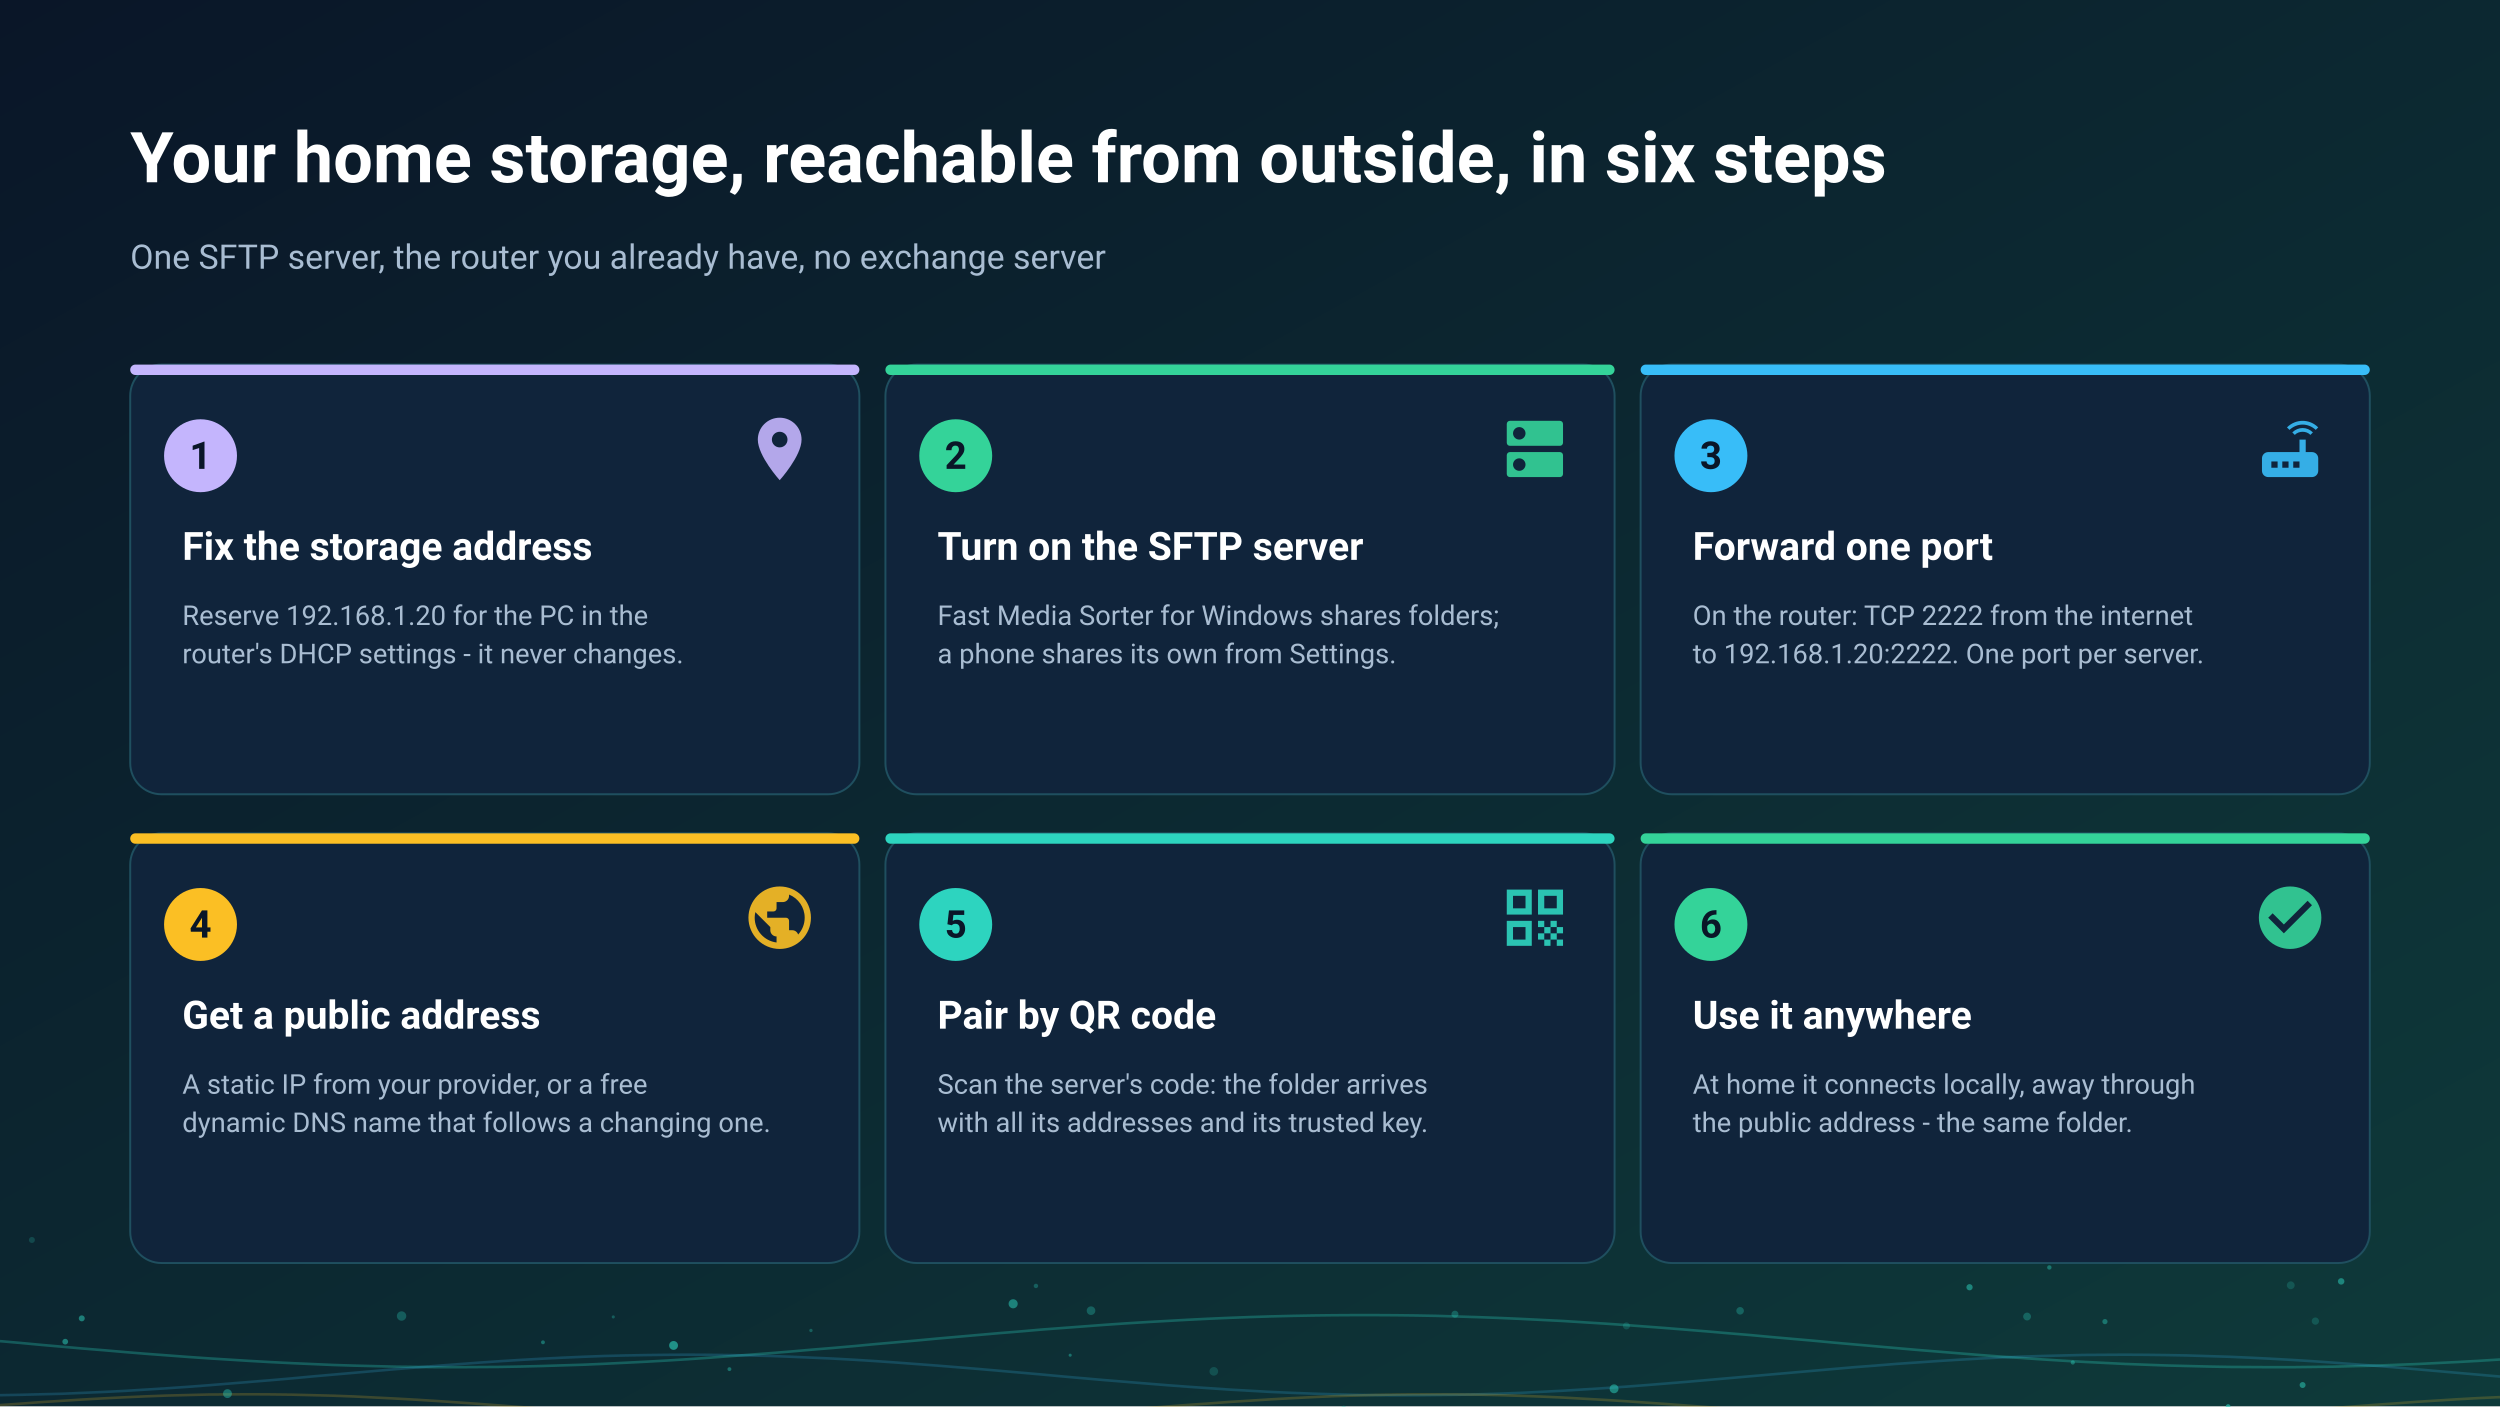
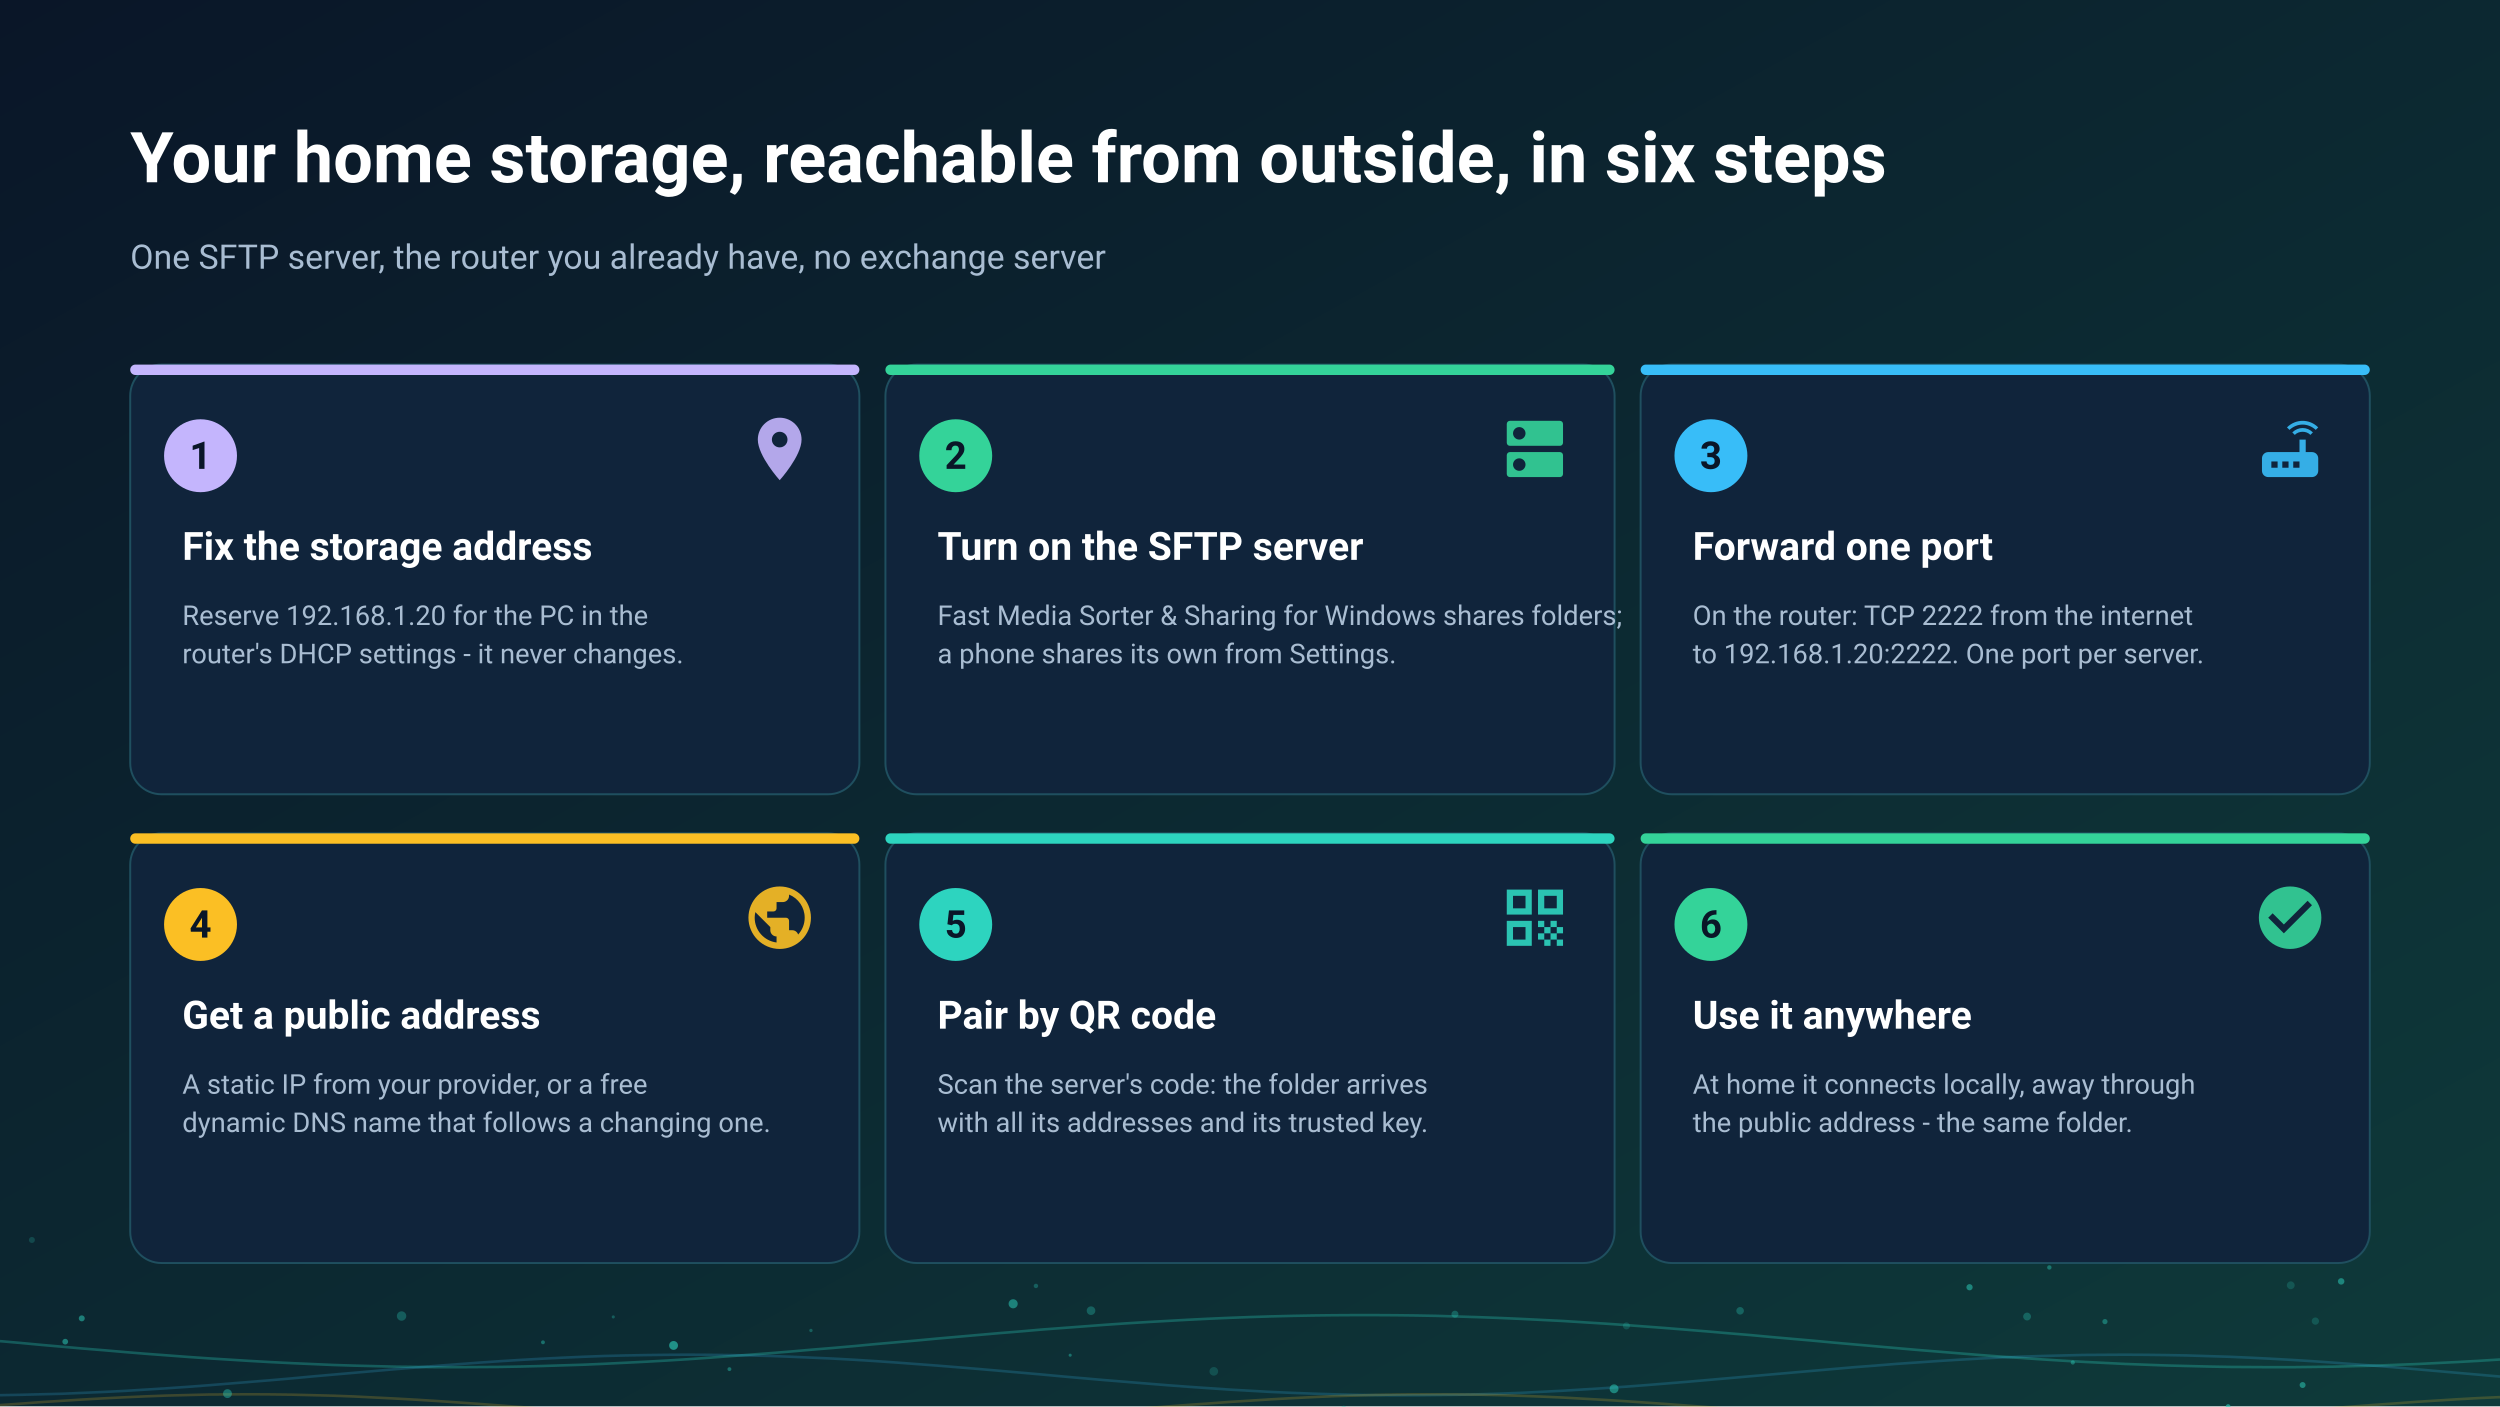
<svg xmlns="http://www.w3.org/2000/svg" viewBox="0 0 1920 1080" width="1920" height="1080" role="img" aria-labelledby="t d" lang="en">
  <defs>
    <marker id="arr-control" viewBox="0 0 10 10" refX="8.5" refY="5" markerWidth="7" markerHeight="7" orient="auto">
      <path d="M0 0L10 5L0 10z" fill="#38bdf8" />
    </marker>
    <marker id="arr-control-s" viewBox="0 0 10 10" refX="1.5" refY="5" markerWidth="7" markerHeight="7" orient="auto">
      <path d="M10 0L0 5L10 10z" fill="#38bdf8" />
    </marker>
    <marker id="arr-tunnel" viewBox="0 0 10 10" refX="8.5" refY="5" markerWidth="7" markerHeight="7" orient="auto">
      <path d="M0 0L10 5L0 10z" fill="#34d399" />
    </marker>
    <marker id="arr-tunnel-s" viewBox="0 0 10 10" refX="1.5" refY="5" markerWidth="7" markerHeight="7" orient="auto">
      <path d="M10 0L0 5L10 10z" fill="#34d399" />
    </marker>
    <marker id="arr-media" viewBox="0 0 10 10" refX="8.5" refY="5" markerWidth="7" markerHeight="7" orient="auto">
      <path d="M0 0L10 5L0 10z" fill="#fbbf24" />
    </marker>
    <marker id="arr-media-s" viewBox="0 0 10 10" refX="1.5" refY="5" markerWidth="7" markerHeight="7" orient="auto">
      <path d="M10 0L0 5L10 10z" fill="#fbbf24" />
    </marker>
    <marker id="arr-lan" viewBox="0 0 10 10" refX="8.5" refY="5" markerWidth="7" markerHeight="7" orient="auto">
      <path d="M0 0L10 5L0 10z" fill="#c4b5fd" />
    </marker>
    <marker id="arr-lan-s" viewBox="0 0 10 10" refX="1.5" refY="5" markerWidth="7" markerHeight="7" orient="auto">
      <path d="M10 0L0 5L10 10z" fill="#c4b5fd" />
    </marker>
    <marker id="arr-danger" viewBox="0 0 10 10" refX="8.5" refY="5" markerWidth="7" markerHeight="7" orient="auto">
      <path d="M0 0L10 5L0 10z" fill="#fca5a5" />
    </marker>
    <marker id="arr-danger-s" viewBox="0 0 10 10" refX="1.5" refY="5" markerWidth="7" markerHeight="7" orient="auto">
      <path d="M10 0L0 5L10 10z" fill="#fca5a5" />
    </marker>
    <marker id="arr-server" viewBox="0 0 10 10" refX="8.5" refY="5" markerWidth="7" markerHeight="7" orient="auto">
      <path d="M0 0L10 5L0 10z" fill="#2dd4bf" />
    </marker>
    <marker id="arr-server-s" viewBox="0 0 10 10" refX="1.5" refY="5" markerWidth="7" markerHeight="7" orient="auto">
      <path d="M10 0L0 5L10 10z" fill="#2dd4bf" />
    </marker>
    <marker id="arr-muted" viewBox="0 0 10 10" refX="8.5" refY="5" markerWidth="7" markerHeight="7" orient="auto">
      <path d="M0 0L10 5L0 10z" fill="#a9bdd2" />
    </marker>
    <marker id="arr-muted-s" viewBox="0 0 10 10" refX="1.5" refY="5" markerWidth="7" markerHeight="7" orient="auto">
      <path d="M10 0L0 5L10 10z" fill="#a9bdd2" />
    </marker>
    <marker id="arr-text" viewBox="0 0 10 10" refX="8.5" refY="5" markerWidth="7" markerHeight="7" orient="auto">
      <path d="M0 0L10 5L0 10z" fill="#ffffff" />
    </marker>
    <marker id="arr-text-s" viewBox="0 0 10 10" refX="1.5" refY="5" markerWidth="7" markerHeight="7" orient="auto">
      <path d="M10 0L0 5L10 10z" fill="#ffffff" />
    </marker>
    <filter id="soft" x="-20%" y="-20%" width="140%" height="140%">
      <feDropShadow dx="0" dy="4" stdDeviation="8" flood-color="#000" flood-opacity="0.18" />
    </filter>
    <filter id="glow" x="-50%" y="-50%" width="200%" height="200%">
      <feGaussianBlur stdDeviation="14" />
    </filter>
    <linearGradient id="bgGrad" x1="0" y1="0" x2="1" y2="1">
      <stop offset="0" stop-color="#0a1628" />
      <stop offset="1" stop-color="#0e3a3a" />
    </linearGradient>
    <radialGradient id="hub" cx="0.5" cy="0.5" r="0.5">
      <stop offset="0" stop-color="#2dd4bf" stop-opacity="0.55" />
      <stop offset="1" stop-color="#2dd4bf" stop-opacity="0" />
    </radialGradient>
  </defs>
  <rect width="1920" height="1080" fill="url(#bgGrad)" />
  <g aria-hidden="true">
    <polyline points="0 1030 16 1031.4 32 1032.9 48 1034.3 64 1035.7 80 1037 96 1038.4 112 1039.7 128 1040.9 144 1042.1 160 1043.2 176 1044.2 192 1045.2 208 1046.1 224 1046.9 240 1047.6 256 1048.3 272 1048.8 288 1049.2 304 1049.6 320 1049.8 336 1050 352 1050 368 1049.9 384 1049.8 400 1049.5 416 1049.1 432 1048.6 448 1048.1 464 1047.4 480 1046.6 496 1045.8 512 1044.9 528 1043.9 544 1042.8 560 1041.6 576 1040.4 592 1039.2 608 1037.9 624 1036.5 640 1035.2 656 1033.8 672 1032.3 688 1030.9 704 1029.5 720 1028 736 1026.6 752 1025.2 768 1023.8 784 1022.5 800 1021.1 816 1019.9 832 1018.7 848 1017.5 864 1016.4 880 1015.4 896 1014.5 912 1013.6 928 1012.8 944 1012.1 960 1011.5 976 1011 992 1010.6 1008 1010.3 1024 1010.1 1040 1010 1056 1010 1072 1010.1 1088 1010.3 1104 1010.6 1120 1011.1 1136 1011.6 1152 1012.2 1168 1012.9 1184 1013.7 1200 1014.5 1216 1015.5 1232 1016.5 1248 1017.6 1264 1018.8 1280 1020 1296 1021.3 1312 1022.6 1328 1024 1344 1025.3 1360 1026.8 1376 1028.2 1392 1029.6 1408 1031.1 1424 1032.5 1440 1033.9 1456 1035.3 1472 1036.7 1488 1038 1504 1039.3 1520 1040.6 1536 1041.8 1552 1042.9 1568 1044 1584 1045 1600 1045.9 1616 1046.7 1632 1047.5 1648 1048.1 1664 1048.7 1680 1049.1 1696 1049.5 1712 1049.8 1728 1049.9 1744 1050 1760 1050 1776 1049.8 1792 1049.6 1808 1049.2 1824 1048.8 1840 1048.2 1856 1047.6 1872 1046.8 1888 1046 1904 1045.1 1920 1044.1" fill="none" stroke="#2dd4bf" stroke-width="2" opacity="0.3" />
    <polyline points="0 1071.5 16 1071.2 32 1070.8 48 1070.4 64 1069.7 80 1069 96 1068.2 112 1067.2 128 1066.2 144 1065.1 160 1063.9 176 1062.6 192 1061.3 208 1060 224 1058.6 240 1057.1 256 1055.7 272 1054.3 288 1052.9 304 1051.5 320 1050.2 336 1048.9 352 1047.7 368 1046.5 384 1045.4 400 1044.4 416 1043.5 432 1042.7 448 1042 464 1041.4 480 1041 496 1040.7 512 1040.5 528 1040.4 544 1040.5 560 1040.7 576 1041 592 1041.4 608 1042 624 1042.7 640 1043.4 656 1044.3 672 1045.3 688 1046.4 704 1047.6 720 1048.8 736 1050.1 752 1051.4 768 1052.8 784 1054.2 800 1055.6 816 1057.1 832 1058.5 848 1059.9 864 1061.2 880 1062.5 896 1063.8 912 1065 928 1066.1 944 1067.2 960 1068.1 976 1069 992 1069.7 1008 1070.3 1024 1070.8 1040 1071.2 1056 1071.5 1072 1071.6 1088 1071.6 1104 1071.4 1120 1071.2 1136 1070.8 1152 1070.3 1168 1069.7 1184 1068.9 1200 1068.1 1216 1067.1 1232 1066.1 1248 1065 1264 1063.8 1280 1062.5 1296 1061.2 1312 1059.8 1328 1058.4 1344 1057 1360 1055.6 1376 1054.2 1392 1052.8 1408 1051.4 1424 1050 1440 1048.8 1456 1047.5 1472 1046.4 1488 1045.3 1504 1044.3 1520 1043.4 1536 1042.6 1552 1041.9 1568 1041.4 1584 1041 1600 1040.6 1616 1040.5 1632 1040.4 1648 1040.5 1664 1040.7 1680 1041 1696 1041.5 1712 1042 1728 1042.7 1744 1043.5 1760 1044.4 1776 1045.4 1792 1046.5 1808 1047.7 1824 1048.9 1840 1050.2 1856 1051.6 1872 1053 1888 1054.4 1904 1055.8 1920 1057.2" fill="none" stroke="#38bdf8" stroke-width="2" opacity="0.2" />
    <polyline points="0 1079.1 16 1078 32 1076.8 48 1075.8 64 1074.8 80 1073.9 96 1073.1 112 1072.4 128 1071.8 144 1071.4 160 1071 176 1070.9 192 1070.8 208 1070.9 224 1071.1 240 1071.5 256 1071.9 272 1072.5 288 1073.3 304 1074.1 320 1075 336 1076 352 1077.1 368 1078.2 384 1079.4 400 1080.6 416 1081.9 432 1083.1 448 1084.3 464 1085.5 480 1086.7 496 1087.8 512 1088.8 528 1089.7 544 1090.6 560 1091.3 576 1091.9 592 1092.4 608 1092.8 624 1093.1 640 1093.2 656 1093.2 672 1093 688 1092.7 704 1092.3 720 1091.8 736 1091.1 752 1090.3 768 1089.4 784 1088.5 800 1087.4 816 1086.3 832 1085.1 848 1083.9 864 1082.7 880 1081.5 896 1080.2 912 1079 928 1077.9 944 1076.7 960 1075.7 976 1074.7 992 1073.8 1008 1073 1024 1072.3 1040 1071.8 1056 1071.3 1072 1071 1088 1070.8 1104 1070.8 1120 1070.9 1136 1071.1 1152 1071.5 1168 1072 1184 1072.6 1200 1073.3 1216 1074.2 1232 1075.1 1248 1076.1 1264 1077.2 1280 1078.3 1296 1079.5 1312 1080.7 1328 1082 1344 1083.2 1360 1084.4 1376 1085.6 1392 1086.8 1408 1087.8 1424 1088.9 1440 1089.8 1456 1090.6 1472 1091.4 1488 1092 1504 1092.5 1520 1092.9 1536 1093.1 1552 1093.2 1568 1093.2 1584 1093 1600 1092.7 1616 1092.3 1632 1091.7 1648 1091 1664 1090.2 1680 1089.4 1696 1088.4 1712 1087.3 1728 1086.2 1744 1085 1760 1083.8 1776 1082.6 1792 1081.4 1808 1080.1 1824 1078.9 1840 1077.8 1856 1076.6 1872 1075.6 1888 1074.6 1904 1073.7 1920 1073" fill="none" stroke="#fbbf24" stroke-width="2" opacity="0.2" />
    <circle cx="821.9" cy="1040.8" r="1.2" fill="#2dd4bf" stroke="none" stroke-width="2" opacity="0.4" />
    <circle cx="517.3" cy="1033.3" r="3.4" fill="#2dd4bf" stroke="none" stroke-width="2" opacity="0.6" />
    <circle cx="174.7" cy="1070.3" r="3.4" fill="#2dd4bf" stroke="none" stroke-width="2" opacity="0.4" />
    <circle cx="1573.9" cy="973.4" r="1.7" fill="#2dd4bf" stroke="none" stroke-width="2" opacity="0.4" />
    <circle cx="1239.6" cy="1066.6" r="3.4" fill="#2dd4bf" stroke="none" stroke-width="2" opacity="0.5" />
    <circle cx="24.5" cy="952.3" r="2.3" fill="#2dd4bf" stroke="none" stroke-width="2" opacity="0.2" />
    <circle cx="1117.4" cy="1009.3" r="2.7" fill="#2dd4bf" stroke="none" stroke-width="2" opacity="0.3" />
    <circle cx="62.8" cy="1012.5" r="2.3" fill="#2dd4bf" stroke="none" stroke-width="2" opacity="0.5" />
    <circle cx="1759.3" cy="987.1" r="3" fill="#2dd4bf" stroke="none" stroke-width="2" opacity="0.2" />
    <circle cx="932.2" cy="1053.2" r="3.3" fill="#2dd4bf" stroke="none" stroke-width="2" opacity="0.2" />
    <circle cx="795.6" cy="987.6" r="1.7" fill="#2dd4bf" stroke="none" stroke-width="2" opacity="0.3" />
    <circle cx="1252.3" cy="1098.5" r="2" fill="#2dd4bf" stroke="none" stroke-width="2" opacity="0.4" />
    <circle cx="50.1" cy="1030.4" r="2.2" fill="#2dd4bf" stroke="none" stroke-width="2" opacity="0.5" />
    <circle cx="308.4" cy="1010.7" r="3.6" fill="#2dd4bf" stroke="none" stroke-width="2" opacity="0.3" />
    <circle cx="1814.7" cy="1134.1" r="3.3" fill="#2dd4bf" stroke="none" stroke-width="2" opacity="0.6" />
    <circle cx="1444" cy="1088.4" r="3.4" fill="#2dd4bf" stroke="none" stroke-width="2" opacity="0.5" />
    <circle cx="158.9" cy="961.7" r="2.5" fill="#2dd4bf" stroke="none" stroke-width="2" opacity="0.4" />
    <circle cx="703.7" cy="968.4" r="1.4" fill="#2dd4bf" stroke="none" stroke-width="2" opacity="0.2" />
    <circle cx="1326.6" cy="1127.7" r="2" fill="#2dd4bf" stroke="none" stroke-width="2" opacity="0.5" />
    <circle cx="1512.6" cy="988.6" r="2.4" fill="#2dd4bf" stroke="none" stroke-width="2" opacity="0.5" />
    <circle cx="1758.3" cy="956.2" r="1.6" fill="#2dd4bf" stroke="none" stroke-width="2" opacity="0.4" />
    <circle cx="1677.4" cy="1101.6" r="2.7" fill="#2dd4bf" stroke="none" stroke-width="2" opacity="0.4" />
    <circle cx="417" cy="1030.9" r="1.5" fill="#2dd4bf" stroke="none" stroke-width="2" opacity="0.4" />
    <circle cx="1185.3" cy="1144.6" r="1.8" fill="#2dd4bf" stroke="none" stroke-width="2" opacity="0.5" />
    <circle cx="560.2" cy="1051.5" r="1.5" fill="#2dd4bf" stroke="none" stroke-width="2" opacity="0.4" />
    <circle cx="274.7" cy="1114.6" r="1.6" fill="#2dd4bf" stroke="none" stroke-width="2" opacity="0.6" />
    <circle cx="471" cy="1011.4" r="1.2" fill="#2dd4bf" stroke="none" stroke-width="2" opacity="0.3" />
    <circle cx="1798" cy="984.1" r="2.5" fill="#2dd4bf" stroke="none" stroke-width="2" opacity="0.5" />
    <circle cx="686.7" cy="947.9" r="1.1" fill="#2dd4bf" stroke="none" stroke-width="2" opacity="0.5" />
    <circle cx="837.9" cy="1006.6" r="3.3" fill="#2dd4bf" stroke="none" stroke-width="2" opacity="0.3" />
    <circle cx="835.5" cy="1156.2" r="2" fill="#2dd4bf" stroke="none" stroke-width="2" opacity="0.6" />
    <circle cx="1768.4" cy="1063.7" r="2.3" fill="#2dd4bf" stroke="none" stroke-width="2" opacity="0.5" />
    <circle cx="1032" cy="1081.9" r="2.3" fill="#2dd4bf" stroke="none" stroke-width="2" opacity="0.3" />
    <circle cx="22.7" cy="1153.6" r="2.9" fill="#2dd4bf" stroke="none" stroke-width="2" opacity="0.2" />
    <circle cx="1616.6" cy="1015" r="2" fill="#2dd4bf" stroke="none" stroke-width="2" opacity="0.4" />
    <circle cx="1249.1" cy="1018.3" r="2.7" fill="#2dd4bf" stroke="none" stroke-width="2" opacity="0.2" />
    <circle cx="1591.9" cy="1046.4" r="1.6" fill="#2dd4bf" stroke="none" stroke-width="2" opacity="0.4" />
    <circle cx="1711.2" cy="1080.2" r="1.8" fill="#2dd4bf" stroke="none" stroke-width="2" opacity="0.6" />
    <circle cx="1187.8" cy="1129.5" r="1.3" fill="#2dd4bf" stroke="none" stroke-width="2" opacity="0.2" />
    <circle cx="778.1" cy="1001.3" r="3.5" fill="#2dd4bf" stroke="none" stroke-width="2" opacity="0.5" />
    <circle cx="1556.8" cy="1011.1" r="3" fill="#2dd4bf" stroke="none" stroke-width="2" opacity="0.3" />
    <circle cx="1336.4" cy="1006.7" r="2.9" fill="#2dd4bf" stroke="none" stroke-width="2" opacity="0.3" />
    <circle cx="609.2" cy="1141.6" r="3.2" fill="#2dd4bf" stroke="none" stroke-width="2" opacity="0.2" />
    <circle cx="1778.2" cy="1014.6" r="2.8" fill="#2dd4bf" stroke="none" stroke-width="2" opacity="0.2" />
    <circle cx="622.8" cy="1021.8" r="1.3" fill="#2dd4bf" stroke="none" stroke-width="2" opacity="0.3" />
    <circle cx="607.6" cy="1145.1" r="3.3" fill="#2dd4bf" stroke="none" stroke-width="2" opacity="0.6" />
  </g>
  <text x="100" y="140" font-family="'Segoe UI', Roboto, 'Noto Sans', 'Helvetica Neue', Arial, sans-serif" font-size="54" font-weight="700" fill="#ffffff" text-anchor="start">
    <tspan x="100" dy="0">Your home storage, reachable from outside, in six steps</tspan>
  </text>
  <text x="100" y="206.4" font-family="'Segoe UI', Roboto, 'Noto Sans', 'Helvetica Neue', Arial, sans-serif" font-size="26" font-weight="400" fill="#a9bdd2" text-anchor="start">
    <tspan x="100" dy="0">One SFTP server, the router you already have, no exchange server</tspan>
  </text>
  <rect x="100" y="280" width="560" height="330" rx="24" fill="#10243b" stroke="#1f4f5f" stroke-width="1.5" />
  <rect x="100" y="280" width="560" height="8" rx="4" fill="#c4b5fd" stroke="none" stroke-width="1.5" />
  <circle cx="154" cy="350" r="28" fill="#c4b5fd" stroke="none" stroke-width="2" />
  <text x="154" y="360.1" font-family="'Segoe UI', Roboto, 'Noto Sans', 'Helvetica Neue', Arial, sans-serif" font-size="29.4" font-weight="700" fill="#0a1628" text-anchor="middle">
    <tspan x="154" dy="0">1</tspan>
  </text>
  <g transform="translate(570 316) scale(2.4)" opacity="0.9">
    <path d="M12 2C8.13 2 5 5.13 5 9c0 5.25 7 13 7 13s7-7.75 7-13c0-3.87-3.13-7-7-7zm0 9.5c-1.38 0-2.5-1.12-2.5-2.5s1.12-2.5 2.5-2.5 2.5 1.12 2.5 2.5-1.12 2.5-2.5 2.5z" fill="#c4b5fd" />
  </g>
  <text x="140" y="430" font-family="'Segoe UI', Roboto, 'Noto Sans', 'Helvetica Neue', Arial, sans-serif" font-size="30" font-weight="700" fill="#ffffff" text-anchor="start">
    <tspan x="140" dy="0">Fix the storage address</tspan>
  </text>
  <text x="140" y="480" font-family="'Segoe UI', Roboto, 'Noto Sans', 'Helvetica Neue', Arial, sans-serif" font-size="21" font-weight="400" fill="#a9bdd2" text-anchor="start">
    <tspan x="140" dy="0">Reserve 192.168.1.20 for the PC in the</tspan>
    <tspan x="140" dy="29.4">router's DHCP settings - it never changes.</tspan>
  </text>
  <rect x="680" y="280" width="560" height="330" rx="24" fill="#10243b" stroke="#1f4f5f" stroke-width="1.5" />
  <rect x="680" y="280" width="560" height="8" rx="4" fill="#34d399" stroke="none" stroke-width="1.5" />
  <circle cx="734" cy="350" r="28" fill="#34d399" stroke="none" stroke-width="2" />
  <text x="734" y="360.1" font-family="'Segoe UI', Roboto, 'Noto Sans', 'Helvetica Neue', Arial, sans-serif" font-size="29.4" font-weight="700" fill="#0a1628" text-anchor="middle">
    <tspan x="734" dy="0">2</tspan>
  </text>
  <g transform="translate(1150 316) scale(2.4)" opacity="0.9">
    <path d="M20 13H4c-.55 0-1 .45-1 1v6c0 .55.45 1 1 1h16c.55 0 1-.45 1-1v-6c0-.55-.45-1-1-1zM7 19c-1.1 0-2-.9-2-2s.9-2 2-2 2 .9 2 2-.9 2-2 2zM20 3H4c-.55 0-1 .45-1 1v6c0 .55.45 1 1 1h16c.55 0 1-.45 1-1V4c0-.55-.45-1-1-1zM7 9c-1.1 0-2-.9-2-2s.9-2 2-2 2 .9 2 2-.9 2-2 2z" fill="#34d399" />
  </g>
  <text x="720" y="430" font-family="'Segoe UI', Roboto, 'Noto Sans', 'Helvetica Neue', Arial, sans-serif" font-size="30" font-weight="700" fill="#ffffff" text-anchor="start">
    <tspan x="720" dy="0">Turn on the SFTP server</tspan>
  </text>
  <text x="720" y="480" font-family="'Segoe UI', Roboto, 'Noto Sans', 'Helvetica Neue', Arial, sans-serif" font-size="21" font-weight="400" fill="#a9bdd2" text-anchor="start">
-     <tspan x="720" dy="0">Fast Media Sorter for Windows shares folders;</tspan>
+     <tspan x="720" dy="0">Fast Media Sorter &amp; Sharing for Windows shares folders;</tspan>
    <tspan x="720" dy="29.4">a phone shares its own from Settings.</tspan>
  </text>
  <rect x="1260" y="280" width="560" height="330" rx="24" fill="#10243b" stroke="#1f4f5f" stroke-width="1.5" />
  <rect x="1260" y="280" width="560" height="8" rx="4" fill="#38bdf8" stroke="none" stroke-width="1.5" />
  <circle cx="1314" cy="350" r="28" fill="#38bdf8" stroke="none" stroke-width="2" />
  <text x="1314" y="360.1" font-family="'Segoe UI', Roboto, 'Noto Sans', 'Helvetica Neue', Arial, sans-serif" font-size="29.4" font-weight="700" fill="#0a1628" text-anchor="middle">
    <tspan x="1314" dy="0">3</tspan>
  </text>
  <g transform="translate(1730 316) scale(2.4)" opacity="0.9">
    <path d="M20.2 5.9l.8-.8C19.6 3.7 17.8 3 16 3s-3.6.7-5 2.1l.8.8C13 4.8 14.5 4.2 16 4.2s3 .6 4.2 1.7zm-.9.8c-.9-.9-2.1-1.4-3.3-1.4s-2.4.5-3.3 1.4l.8.8c.7-.7 1.6-1 2.5-1 .9 0 1.8.3 2.5 1l.8-.8zM19 13h-2V9h-2v4H5c-1.1 0-2 .9-2 2v4c0 1.1.9 2 2 2h14c1.1 0 2-.9 2-2v-4c0-1.1-.9-2-2-2zM8 18H6v-2h2v2zm3.5 0h-2v-2h2v2zm3.5 0h-2v-2h2v2z" fill="#38bdf8" />
  </g>
  <text x="1300" y="430" font-family="'Segoe UI', Roboto, 'Noto Sans', 'Helvetica Neue', Arial, sans-serif" font-size="30" font-weight="700" fill="#ffffff" text-anchor="start">
    <tspan x="1300" dy="0">Forward one port</tspan>
  </text>
  <text x="1300" y="480" font-family="'Segoe UI', Roboto, 'Noto Sans', 'Helvetica Neue', Arial, sans-serif" font-size="21" font-weight="400" fill="#a9bdd2" text-anchor="start">
    <tspan x="1300" dy="0">On the router: TCP 2222 from the internet</tspan>
    <tspan x="1300" dy="29.4">to 192.168.1.20:2222. One port per server.</tspan>
  </text>
  <rect x="100" y="640" width="560" height="330" rx="24" fill="#10243b" stroke="#1f4f5f" stroke-width="1.5" />
  <rect x="100" y="640" width="560" height="8" rx="4" fill="#fbbf24" stroke="none" stroke-width="1.5" />
  <circle cx="154" cy="710" r="28" fill="#fbbf24" stroke="none" stroke-width="2" />
  <text x="154" y="720.1" font-family="'Segoe UI', Roboto, 'Noto Sans', 'Helvetica Neue', Arial, sans-serif" font-size="29.4" font-weight="700" fill="#0a1628" text-anchor="middle">
    <tspan x="154" dy="0">4</tspan>
  </text>
  <g transform="translate(570 676) scale(2.4)" opacity="0.9">
    <path d="M12 2C6.48 2 2 6.48 2 12s4.48 10 10 10 10-4.48 10-10S17.52 2 12 2zm-1 17.93c-3.95-.49-7-3.85-7-7.93 0-.62.08-1.21.21-1.79L9 15v1c0 1.1.9 2 2 2v1.93zm6.9-2.54c-.26-.81-1-1.39-1.9-1.39h-1v-3c0-.55-.45-1-1-1H8v-2h2c.55 0 1-.45 1-1V7h2c1.1 0 2-.9 2-2v-.41c2.93 1.19 5 4.06 5 7.41 0 2.08-.8 3.97-2.1 5.39z" fill="#fbbf24" />
  </g>
  <text x="140" y="790" font-family="'Segoe UI', Roboto, 'Noto Sans', 'Helvetica Neue', Arial, sans-serif" font-size="30" font-weight="700" fill="#ffffff" text-anchor="start">
    <tspan x="140" dy="0">Get a public address</tspan>
  </text>
  <text x="140" y="840" font-family="'Segoe UI', Roboto, 'Noto Sans', 'Helvetica Neue', Arial, sans-serif" font-size="21" font-weight="400" fill="#a9bdd2" text-anchor="start">
    <tspan x="140" dy="0">A static IP from your provider, or a free</tspan>
    <tspan x="140" dy="29.4">dynamic DNS name that follows a changing one.</tspan>
  </text>
  <rect x="680" y="640" width="560" height="330" rx="24" fill="#10243b" stroke="#1f4f5f" stroke-width="1.5" />
  <rect x="680" y="640" width="560" height="8" rx="4" fill="#2dd4bf" stroke="none" stroke-width="1.5" />
  <circle cx="734" cy="710" r="28" fill="#2dd4bf" stroke="none" stroke-width="2" />
  <text x="734" y="720.1" font-family="'Segoe UI', Roboto, 'Noto Sans', 'Helvetica Neue', Arial, sans-serif" font-size="29.4" font-weight="700" fill="#0a1628" text-anchor="middle">
    <tspan x="734" dy="0">5</tspan>
  </text>
  <g transform="translate(1150 676) scale(2.4)" opacity="0.9">
    <path d="M3 11h8V3H3v8zm2-6h4v4H5V5zm-2 16h8v-8H3v8zm2-6h4v4H5v-4zM13 3v8h8V3h-8zm6 6h-4V5h4v4zm0 10h2v2h-2zm-6-6h2v2h-2zm2 2h2v2h-2zm-2 2h2v2h-2zm2 2h2v2h-2zm2-2h2v2h-2zm0-4h2v2h-2zm2 2h2v2h-2z" fill="#2dd4bf" />
  </g>
  <text x="720" y="790" font-family="'Segoe UI', Roboto, 'Noto Sans', 'Helvetica Neue', Arial, sans-serif" font-size="30" font-weight="700" fill="#ffffff" text-anchor="start">
    <tspan x="720" dy="0">Pair by QR code</tspan>
  </text>
  <text x="720" y="840" font-family="'Segoe UI', Roboto, 'Noto Sans', 'Helvetica Neue', Arial, sans-serif" font-size="21" font-weight="400" fill="#a9bdd2" text-anchor="start">
    <tspan x="720" dy="0">Scan the server's code: the folder arrives</tspan>
    <tspan x="720" dy="29.4">with all its addresses and its trusted key.</tspan>
  </text>
  <rect x="1260" y="640" width="560" height="330" rx="24" fill="#10243b" stroke="#1f4f5f" stroke-width="1.5" />
  <rect x="1260" y="640" width="560" height="8" rx="4" fill="#34d399" stroke="none" stroke-width="1.5" />
  <circle cx="1314" cy="710" r="28" fill="#34d399" stroke="none" stroke-width="2" />
  <text x="1314" y="720.1" font-family="'Segoe UI', Roboto, 'Noto Sans', 'Helvetica Neue', Arial, sans-serif" font-size="29.4" font-weight="700" fill="#0a1628" text-anchor="middle">
    <tspan x="1314" dy="0">6</tspan>
  </text>
  <g transform="translate(1730 676) scale(2.4)" opacity="0.9">
    <path d="M12 2C6.48 2 2 6.48 2 12s4.48 10 10 10 10-4.48 10-10S17.52 2 12 2zm-2 15l-5-5 1.41-1.41L10 14.17l7.590-7.59L19 8l-9 9z" fill="#34d399" />
  </g>
  <text x="1300" y="790" font-family="'Segoe UI', Roboto, 'Noto Sans', 'Helvetica Neue', Arial, sans-serif" font-size="30" font-weight="700" fill="#ffffff" text-anchor="start">
    <tspan x="1300" dy="0">Use it anywhere</tspan>
  </text>
  <text x="1300" y="840" font-family="'Segoe UI', Roboto, 'Noto Sans', 'Helvetica Neue', Arial, sans-serif" font-size="21" font-weight="400" fill="#a9bdd2" text-anchor="start">
    <tspan x="1300" dy="0">At home it connects locally, away through</tspan>
    <tspan x="1300" dy="29.4">the public address - the same folder.</tspan>
  </text>
</svg>
